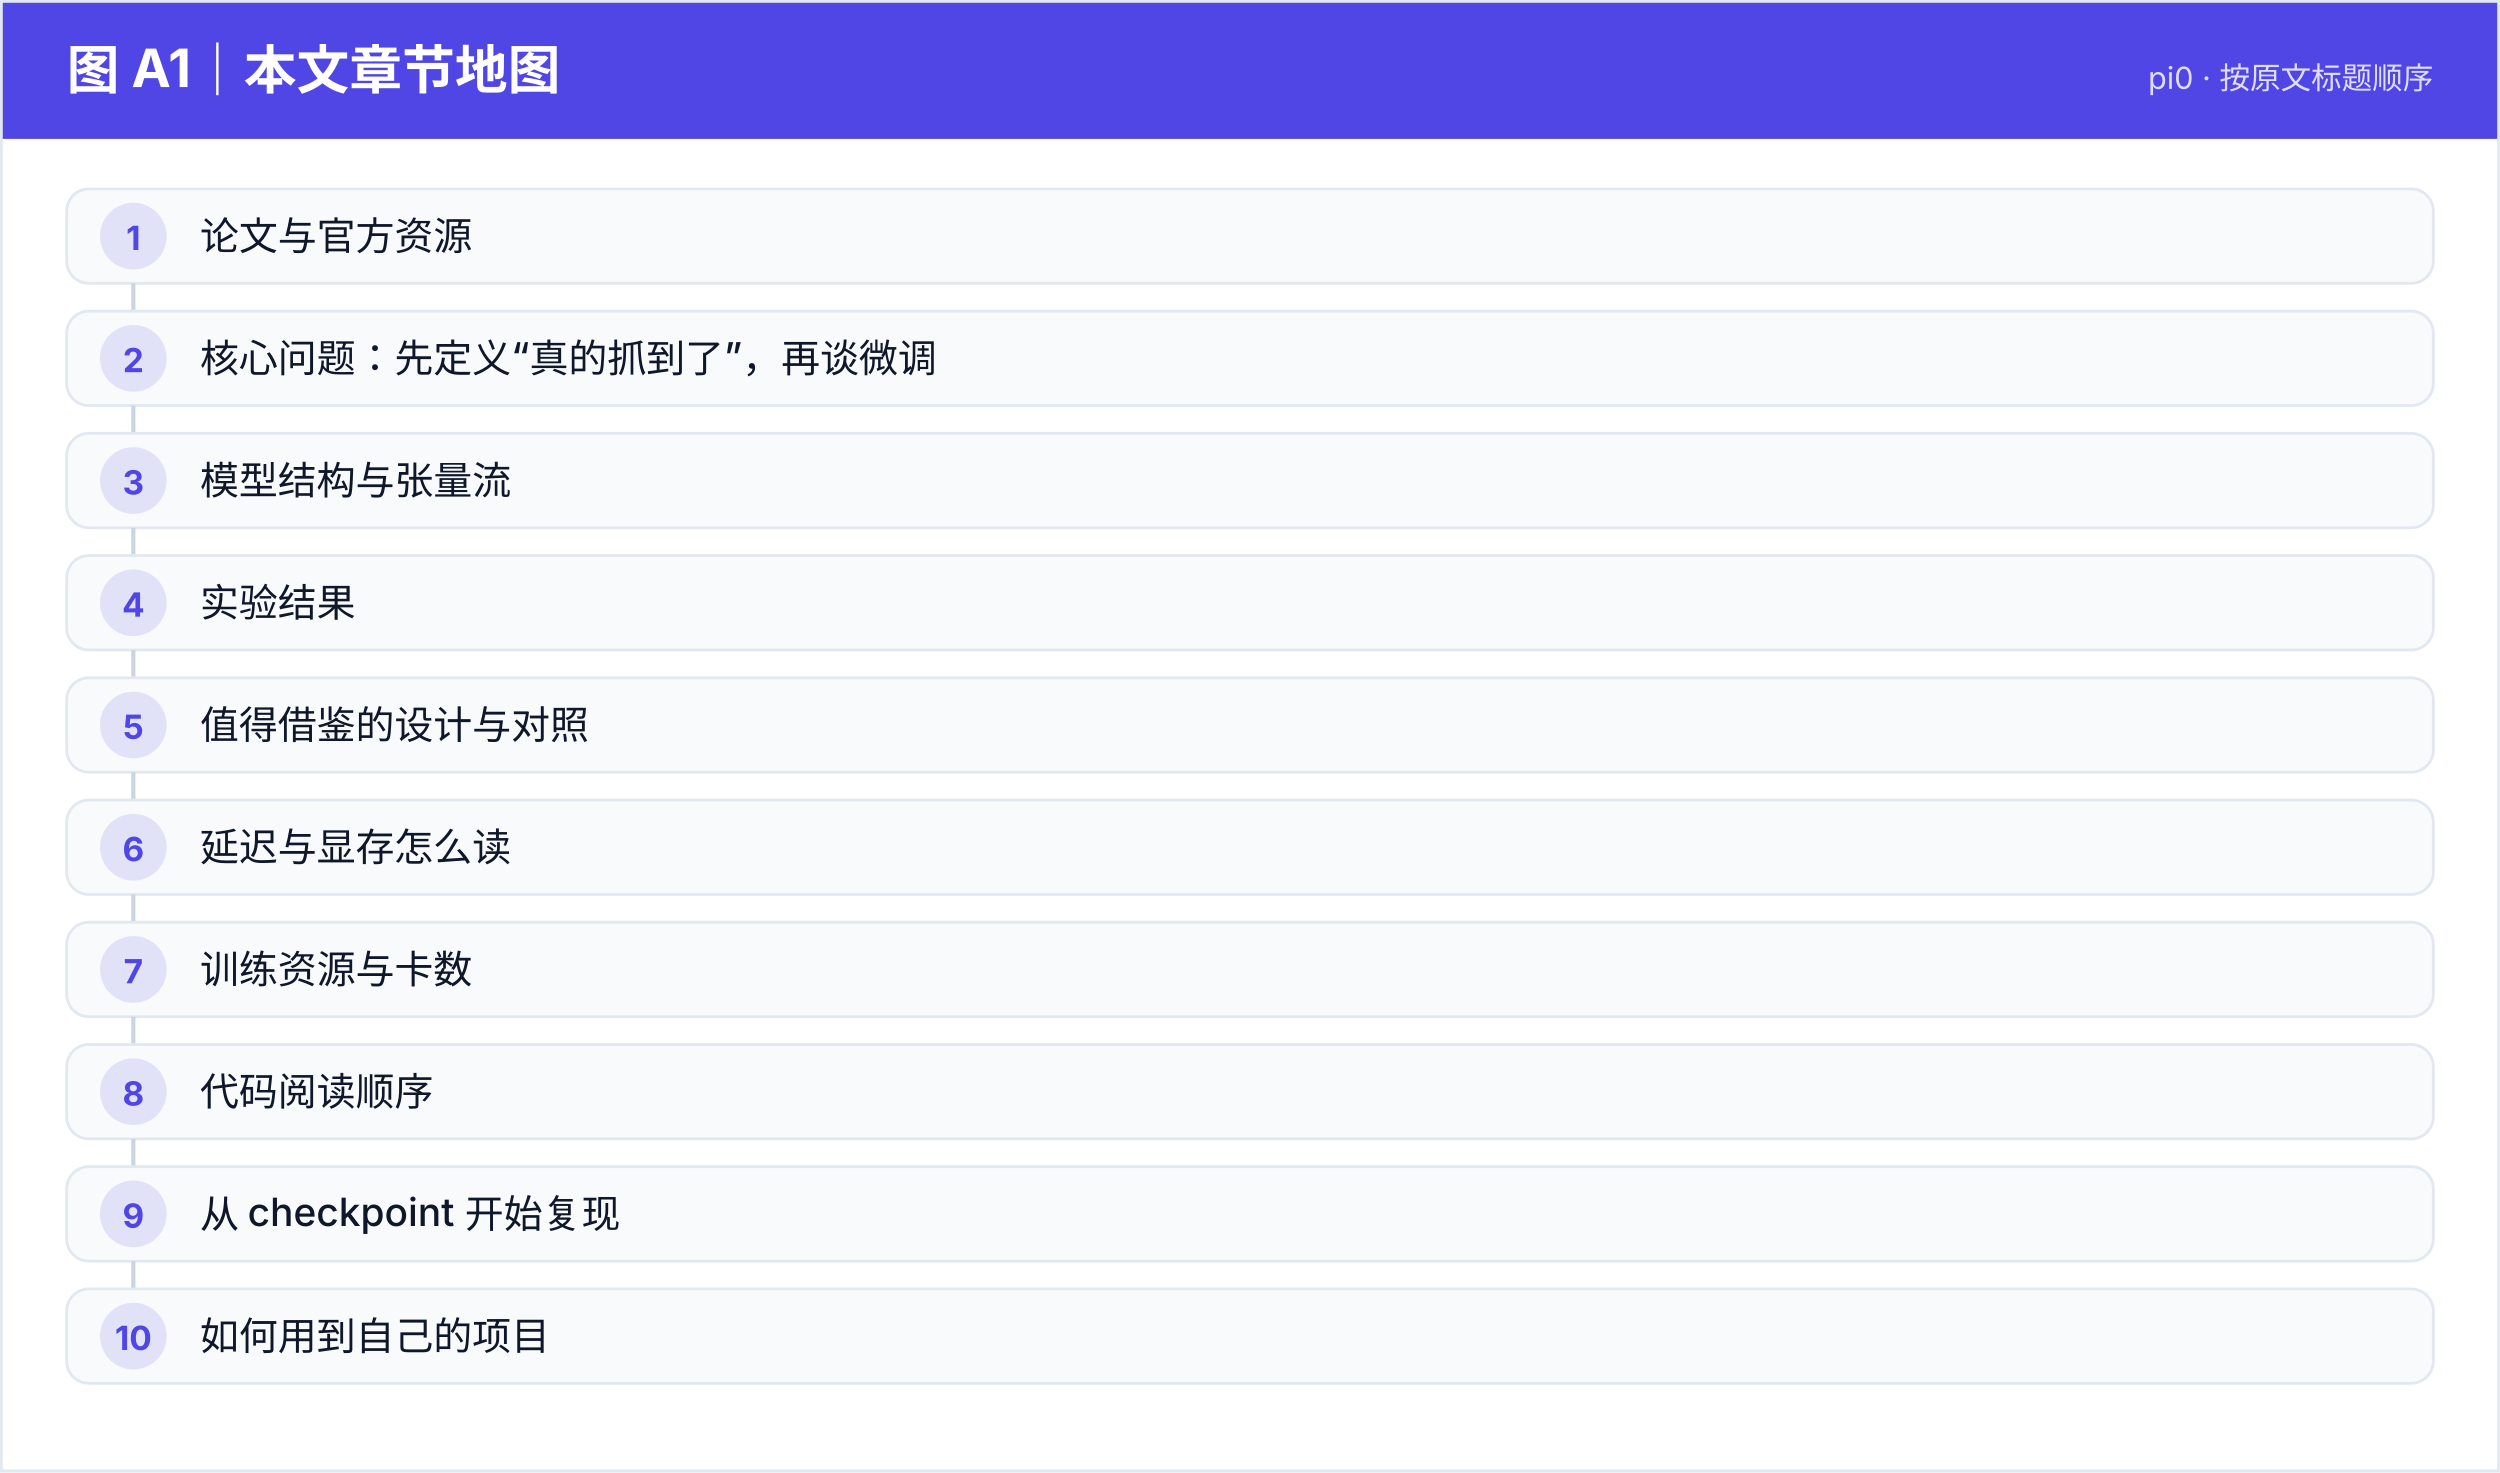
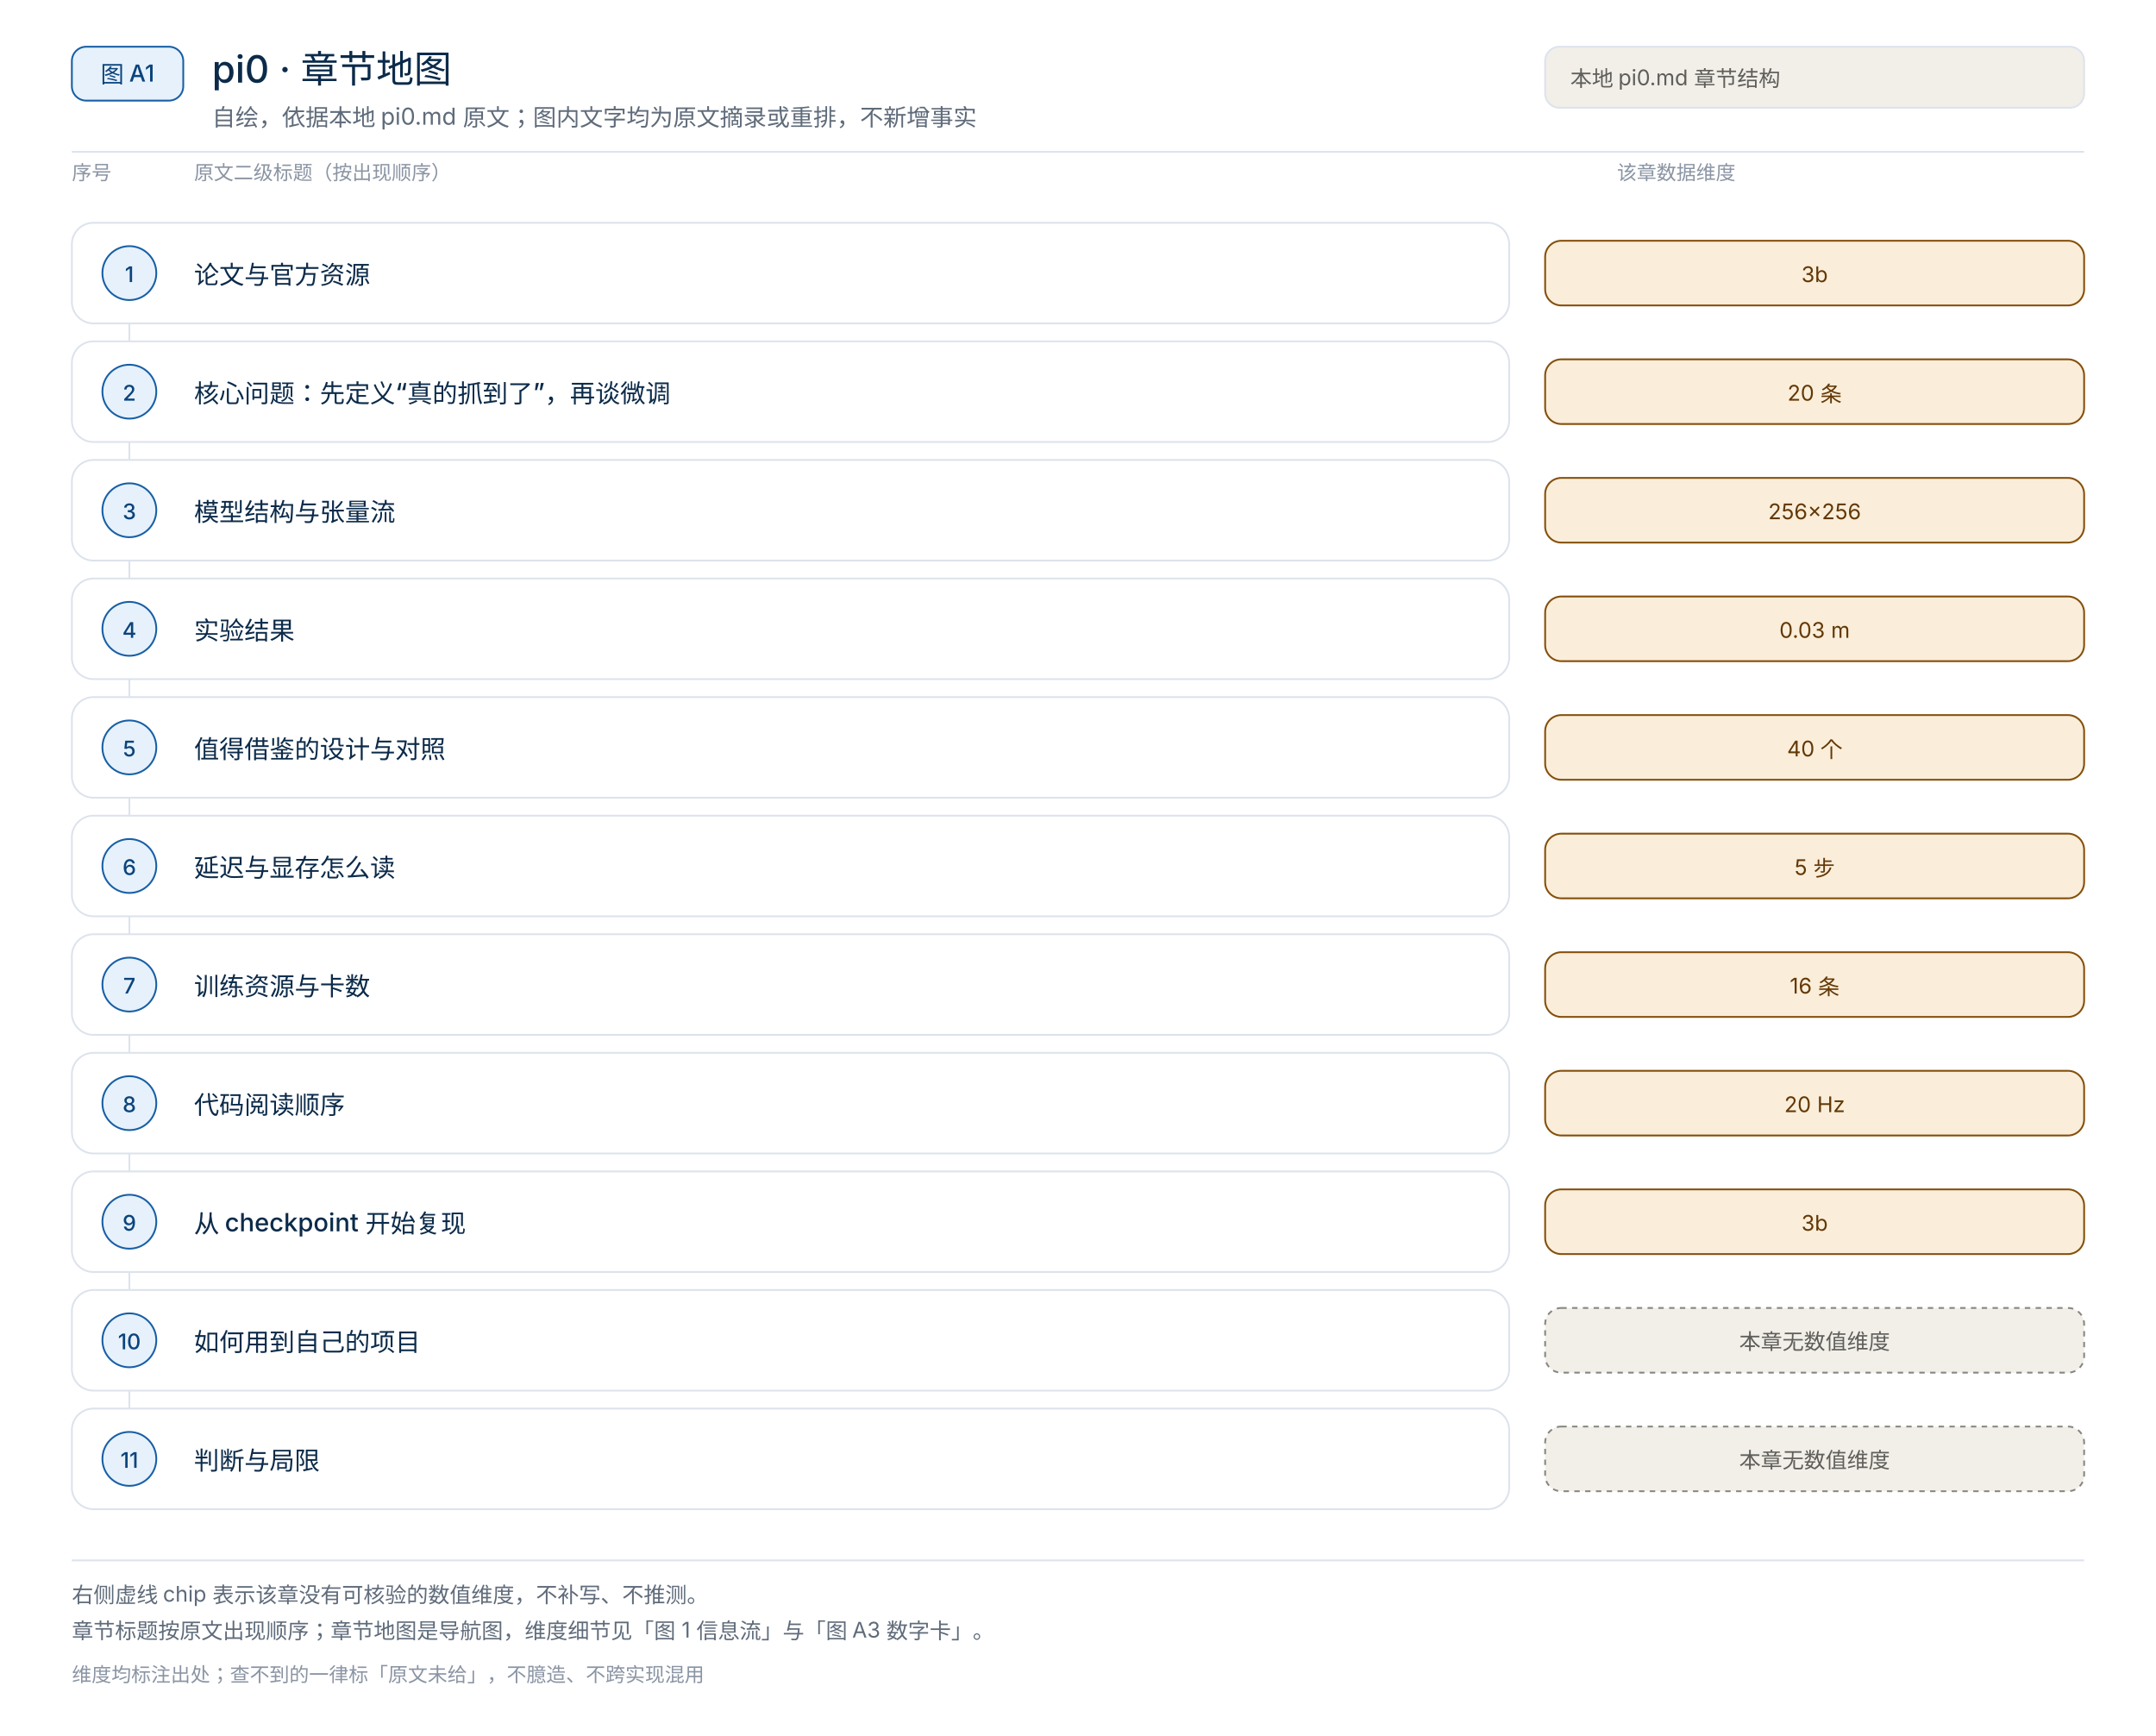
- <svg xmlns="http://www.w3.org/2000/svg" viewBox="0 0 900 530" width="900" height="530" font-family="PingFang SC, -apple-system, BlinkMacSystemFont, Microsoft YaHei, sans-serif">
-   <rect width="900" height="530" fill="#ffffff" />
-   <rect x="0" y="0" width="900" height="50" fill="#4f46e5" />
-   <text x="24" y="32" font-size="19" fill="#ffffff" font-weight="700" text-anchor="start">图 A1｜本文章节地图</text>
-   <text x="876" y="32" font-size="11" fill="#ffffff" font-weight="400" text-anchor="end" opacity="0.82">pi0 · 按原文标题顺序</text>
-   <rect x="24" y="68" width="852" height="34" rx="8" fill="#f8fafc" stroke="#e2e8f0" />
-   <circle cx="48" cy="85" r="12" fill="#4f46e5" opacity="0.14" />
-   <text x="48" y="90" font-size="12" fill="#4f46e5" font-weight="700" text-anchor="middle">1</text>
-   <text x="72" y="90" font-size="14" fill="#0f172a" font-weight="500" text-anchor="start">论文与官方资源</text>
-   <path d="M48 102 L48 112" stroke="#cbd5e1" stroke-width="1.5" />
-   <rect x="24" y="112" width="852" height="34" rx="8" fill="#f8fafc" stroke="#e2e8f0" />
-   <circle cx="48" cy="129" r="12" fill="#4f46e5" opacity="0.14" />
-   <text x="48" y="134" font-size="12" fill="#4f46e5" font-weight="700" text-anchor="middle">2</text>
-   <text x="72" y="134" font-size="14" fill="#0f172a" font-weight="500" text-anchor="start">核心问题：先定义“真的抓到了”，再谈微调</text>
-   <path d="M48 146 L48 156" stroke="#cbd5e1" stroke-width="1.5" />
-   <rect x="24" y="156" width="852" height="34" rx="8" fill="#f8fafc" stroke="#e2e8f0" />
-   <circle cx="48" cy="173" r="12" fill="#4f46e5" opacity="0.14" />
-   <text x="48" y="178" font-size="12" fill="#4f46e5" font-weight="700" text-anchor="middle">3</text>
-   <text x="72" y="178" font-size="14" fill="#0f172a" font-weight="500" text-anchor="start">模型结构与张量流</text>
-   <path d="M48 190 L48 200" stroke="#cbd5e1" stroke-width="1.5" />
-   <rect x="24" y="200" width="852" height="34" rx="8" fill="#f8fafc" stroke="#e2e8f0" />
-   <circle cx="48" cy="217" r="12" fill="#4f46e5" opacity="0.14" />
-   <text x="48" y="222" font-size="12" fill="#4f46e5" font-weight="700" text-anchor="middle">4</text>
-   <text x="72" y="222" font-size="14" fill="#0f172a" font-weight="500" text-anchor="start">实验结果</text>
-   <path d="M48 234 L48 244" stroke="#cbd5e1" stroke-width="1.5" />
-   <rect x="24" y="244" width="852" height="34" rx="8" fill="#f8fafc" stroke="#e2e8f0" />
-   <circle cx="48" cy="261" r="12" fill="#4f46e5" opacity="0.14" />
-   <text x="48" y="266" font-size="12" fill="#4f46e5" font-weight="700" text-anchor="middle">5</text>
-   <text x="72" y="266" font-size="14" fill="#0f172a" font-weight="500" text-anchor="start">值得借鉴的设计与对照</text>
-   <path d="M48 278 L48 288" stroke="#cbd5e1" stroke-width="1.5" />
-   <rect x="24" y="288" width="852" height="34" rx="8" fill="#f8fafc" stroke="#e2e8f0" />
-   <circle cx="48" cy="305" r="12" fill="#4f46e5" opacity="0.14" />
-   <text x="48" y="310" font-size="12" fill="#4f46e5" font-weight="700" text-anchor="middle">6</text>
-   <text x="72" y="310" font-size="14" fill="#0f172a" font-weight="500" text-anchor="start">延迟与显存怎么读</text>
-   <path d="M48 322 L48 332" stroke="#cbd5e1" stroke-width="1.5" />
-   <rect x="24" y="332" width="852" height="34" rx="8" fill="#f8fafc" stroke="#e2e8f0" />
-   <circle cx="48" cy="349" r="12" fill="#4f46e5" opacity="0.14" />
-   <text x="48" y="354" font-size="12" fill="#4f46e5" font-weight="700" text-anchor="middle">7</text>
-   <text x="72" y="354" font-size="14" fill="#0f172a" font-weight="500" text-anchor="start">训练资源与卡数</text>
-   <path d="M48 366 L48 376" stroke="#cbd5e1" stroke-width="1.5" />
-   <rect x="24" y="376" width="852" height="34" rx="8" fill="#f8fafc" stroke="#e2e8f0" />
-   <circle cx="48" cy="393" r="12" fill="#4f46e5" opacity="0.14" />
-   <text x="48" y="398" font-size="12" fill="#4f46e5" font-weight="700" text-anchor="middle">8</text>
-   <text x="72" y="398" font-size="14" fill="#0f172a" font-weight="500" text-anchor="start">代码阅读顺序</text>
-   <path d="M48 410 L48 420" stroke="#cbd5e1" stroke-width="1.5" />
-   <rect x="24" y="420" width="852" height="34" rx="8" fill="#f8fafc" stroke="#e2e8f0" />
-   <circle cx="48" cy="437" r="12" fill="#4f46e5" opacity="0.14" />
-   <text x="48" y="442" font-size="12" fill="#4f46e5" font-weight="700" text-anchor="middle">9</text>
-   <text x="72" y="442" font-size="14" fill="#0f172a" font-weight="500" text-anchor="start">从 checkpoint 开始复现</text>
-   <path d="M48 454 L48 464" stroke="#cbd5e1" stroke-width="1.5" />
-   <rect x="24" y="464" width="852" height="34" rx="8" fill="#f8fafc" stroke="#e2e8f0" />
-   <circle cx="48" cy="481" r="12" fill="#4f46e5" opacity="0.14" />
-   <text x="48" y="486" font-size="12" fill="#4f46e5" font-weight="700" text-anchor="middle">10</text>
-   <text x="72" y="486" font-size="14" fill="#0f172a" font-weight="500" text-anchor="start">如何用到自己的项目</text>
-   <rect x="0.5" y="0.5" width="899" height="529" fill="none" stroke="#e2e8f0" />
+ <svg xmlns="http://www.w3.org/2000/svg" width="1200" height="966" viewBox="0 0 1200 966" role="img">
+   <defs>
+     <marker id="arrow" viewBox="0 0 10 10" refX="8" refY="5" markerWidth="6" markerHeight="6" orient="auto-start-reverse">
+       <path d="M2 1L8 5L2 9" fill="none" stroke="#185FA5" stroke-width="1.6" stroke-linecap="round" stroke-linejoin="round" />
+     </marker>
+   </defs>
+   <rect x="0" y="0" width="1200" height="966" rx="0" fill="#FFFFFF" stroke="#FFFFFF" stroke-width="1" />
+   <text x="118" y="46" font-family="-apple-system,BlinkMacSystemFont,'PingFang SC','Microsoft YaHei',sans-serif" font-size="21" font-weight="500" fill="#0C2B4A" text-anchor="start">pi0 · 章节地图</text>
+   <text x="118" y="70" font-family="-apple-system,BlinkMacSystemFont,'PingFang SC','Microsoft YaHei',sans-serif" font-size="13" font-weight="400" fill="#5F6B7A" text-anchor="start">自绘，依据本地 pi0.md 原文；图内文字均为原文摘录或重排，不新增事实</text>
+   <rect x="40" y="84" width="1120" height="1" rx="0" fill="#DDE3EC" stroke="#DDE3EC" stroke-width="0" />
+   <rect x="860" y="26" width="300" height="34" rx="8" fill="#F1EFE8" stroke="#DDE3EC" stroke-width="1" />
+   <text x="874" y="48" font-family="-apple-system,BlinkMacSystemFont,'PingFang SC','Microsoft YaHei',sans-serif" font-size="12" font-weight="400" fill="#5F5E5A" text-anchor="start">本地 pi0.md 章节结构</text>
+   <rect x="40" y="26" width="62" height="30" rx="8" fill="#E6F1FB" stroke="#185FA5" stroke-width="1" />
+   <text x="71" y="46" font-family="-apple-system,BlinkMacSystemFont,'PingFang SC','Microsoft YaHei',sans-serif" font-size="13" font-weight="500" fill="#0C447C" text-anchor="middle">图 A1</text>
+   <text x="40" y="100" font-family="-apple-system,BlinkMacSystemFont,'PingFang SC','Microsoft YaHei',sans-serif" font-size="11" font-weight="400" fill="#8A94A3" text-anchor="start">序号</text>
+   <text x="108" y="100" font-family="-apple-system,BlinkMacSystemFont,'PingFang SC','Microsoft YaHei',sans-serif" font-size="11" font-weight="400" fill="#8A94A3" text-anchor="start">原文二级标题（按出现顺序）</text>
+   <text x="900" y="100" font-family="-apple-system,BlinkMacSystemFont,'PingFang SC','Microsoft YaHei',sans-serif" font-size="11" font-weight="400" fill="#8A94A3" text-anchor="start">该章数据维度</text>
+   <rect x="40" y="124" width="800" height="56" rx="12" fill="#FFFFFF" stroke="#DDE3EC" stroke-width="1" />
+   <circle cx="72" cy="152" r="15" fill="#E6F1FB" stroke="#185FA5" stroke-width="1" />
+   <text x="72" y="157" font-family="-apple-system,BlinkMacSystemFont,'PingFang SC','Microsoft YaHei',sans-serif" font-size="12" font-weight="500" fill="#0C447C" text-anchor="middle">1</text>
+   <text x="108" y="158" font-family="-apple-system,BlinkMacSystemFont,'PingFang SC','Microsoft YaHei',sans-serif" font-size="14" font-weight="500" fill="#0C2B4A" text-anchor="start">论文与官方资源</text>
+   <rect x="860" y="134" width="300" height="36" rx="9" fill="#FAEEDA" stroke="#854F0B" stroke-width="1" />
+   <text x="1010" y="157" font-family="-apple-system,BlinkMacSystemFont,'PingFang SC','Microsoft YaHei',sans-serif" font-size="12" font-weight="400" fill="#633806" text-anchor="middle">3b</text>
+   <path d="M72 180 L72 190" fill="none" stroke="#DDE3EC" stroke-width="1" />
+   <rect x="40" y="190" width="800" height="56" rx="12" fill="#FFFFFF" stroke="#DDE3EC" stroke-width="1" />
+   <circle cx="72" cy="218" r="15" fill="#E6F1FB" stroke="#185FA5" stroke-width="1" />
+   <text x="72" y="223" font-family="-apple-system,BlinkMacSystemFont,'PingFang SC','Microsoft YaHei',sans-serif" font-size="12" font-weight="500" fill="#0C447C" text-anchor="middle">2</text>
+   <text x="108" y="224" font-family="-apple-system,BlinkMacSystemFont,'PingFang SC','Microsoft YaHei',sans-serif" font-size="14" font-weight="500" fill="#0C2B4A" text-anchor="start">核心问题：先定义“真的抓到了”，再谈微调</text>
+   <rect x="860" y="200" width="300" height="36" rx="9" fill="#FAEEDA" stroke="#854F0B" stroke-width="1" />
+   <text x="1010" y="223" font-family="-apple-system,BlinkMacSystemFont,'PingFang SC','Microsoft YaHei',sans-serif" font-size="12" font-weight="400" fill="#633806" text-anchor="middle">20 条</text>
+   <path d="M72 246 L72 256" fill="none" stroke="#DDE3EC" stroke-width="1" />
+   <rect x="40" y="256" width="800" height="56" rx="12" fill="#FFFFFF" stroke="#DDE3EC" stroke-width="1" />
+   <circle cx="72" cy="284" r="15" fill="#E6F1FB" stroke="#185FA5" stroke-width="1" />
+   <text x="72" y="289" font-family="-apple-system,BlinkMacSystemFont,'PingFang SC','Microsoft YaHei',sans-serif" font-size="12" font-weight="500" fill="#0C447C" text-anchor="middle">3</text>
+   <text x="108" y="290" font-family="-apple-system,BlinkMacSystemFont,'PingFang SC','Microsoft YaHei',sans-serif" font-size="14" font-weight="500" fill="#0C2B4A" text-anchor="start">模型结构与张量流</text>
+   <rect x="860" y="266" width="300" height="36" rx="9" fill="#FAEEDA" stroke="#854F0B" stroke-width="1" />
+   <text x="1010" y="289" font-family="-apple-system,BlinkMacSystemFont,'PingFang SC','Microsoft YaHei',sans-serif" font-size="12" font-weight="400" fill="#633806" text-anchor="middle">256×256</text>
+   <path d="M72 312 L72 322" fill="none" stroke="#DDE3EC" stroke-width="1" />
+   <rect x="40" y="322" width="800" height="56" rx="12" fill="#FFFFFF" stroke="#DDE3EC" stroke-width="1" />
+   <circle cx="72" cy="350" r="15" fill="#E6F1FB" stroke="#185FA5" stroke-width="1" />
+   <text x="72" y="355" font-family="-apple-system,BlinkMacSystemFont,'PingFang SC','Microsoft YaHei',sans-serif" font-size="12" font-weight="500" fill="#0C447C" text-anchor="middle">4</text>
+   <text x="108" y="356" font-family="-apple-system,BlinkMacSystemFont,'PingFang SC','Microsoft YaHei',sans-serif" font-size="14" font-weight="500" fill="#0C2B4A" text-anchor="start">实验结果</text>
+   <rect x="860" y="332" width="300" height="36" rx="9" fill="#FAEEDA" stroke="#854F0B" stroke-width="1" />
+   <text x="1010" y="355" font-family="-apple-system,BlinkMacSystemFont,'PingFang SC','Microsoft YaHei',sans-serif" font-size="12" font-weight="400" fill="#633806" text-anchor="middle">0.03 m</text>
+   <path d="M72 378 L72 388" fill="none" stroke="#DDE3EC" stroke-width="1" />
+   <rect x="40" y="388" width="800" height="56" rx="12" fill="#FFFFFF" stroke="#DDE3EC" stroke-width="1" />
+   <circle cx="72" cy="416" r="15" fill="#E6F1FB" stroke="#185FA5" stroke-width="1" />
+   <text x="72" y="421" font-family="-apple-system,BlinkMacSystemFont,'PingFang SC','Microsoft YaHei',sans-serif" font-size="12" font-weight="500" fill="#0C447C" text-anchor="middle">5</text>
+   <text x="108" y="422" font-family="-apple-system,BlinkMacSystemFont,'PingFang SC','Microsoft YaHei',sans-serif" font-size="14" font-weight="500" fill="#0C2B4A" text-anchor="start">值得借鉴的设计与对照</text>
+   <rect x="860" y="398" width="300" height="36" rx="9" fill="#FAEEDA" stroke="#854F0B" stroke-width="1" />
+   <text x="1010" y="421" font-family="-apple-system,BlinkMacSystemFont,'PingFang SC','Microsoft YaHei',sans-serif" font-size="12" font-weight="400" fill="#633806" text-anchor="middle">40 个</text>
+   <path d="M72 444 L72 454" fill="none" stroke="#DDE3EC" stroke-width="1" />
+   <rect x="40" y="454" width="800" height="56" rx="12" fill="#FFFFFF" stroke="#DDE3EC" stroke-width="1" />
+   <circle cx="72" cy="482" r="15" fill="#E6F1FB" stroke="#185FA5" stroke-width="1" />
+   <text x="72" y="487" font-family="-apple-system,BlinkMacSystemFont,'PingFang SC','Microsoft YaHei',sans-serif" font-size="12" font-weight="500" fill="#0C447C" text-anchor="middle">6</text>
+   <text x="108" y="488" font-family="-apple-system,BlinkMacSystemFont,'PingFang SC','Microsoft YaHei',sans-serif" font-size="14" font-weight="500" fill="#0C2B4A" text-anchor="start">延迟与显存怎么读</text>
+   <rect x="860" y="464" width="300" height="36" rx="9" fill="#FAEEDA" stroke="#854F0B" stroke-width="1" />
+   <text x="1010" y="487" font-family="-apple-system,BlinkMacSystemFont,'PingFang SC','Microsoft YaHei',sans-serif" font-size="12" font-weight="400" fill="#633806" text-anchor="middle">5 步</text>
+   <path d="M72 510 L72 520" fill="none" stroke="#DDE3EC" stroke-width="1" />
+   <rect x="40" y="520" width="800" height="56" rx="12" fill="#FFFFFF" stroke="#DDE3EC" stroke-width="1" />
+   <circle cx="72" cy="548" r="15" fill="#E6F1FB" stroke="#185FA5" stroke-width="1" />
+   <text x="72" y="553" font-family="-apple-system,BlinkMacSystemFont,'PingFang SC','Microsoft YaHei',sans-serif" font-size="12" font-weight="500" fill="#0C447C" text-anchor="middle">7</text>
+   <text x="108" y="554" font-family="-apple-system,BlinkMacSystemFont,'PingFang SC','Microsoft YaHei',sans-serif" font-size="14" font-weight="500" fill="#0C2B4A" text-anchor="start">训练资源与卡数</text>
+   <rect x="860" y="530" width="300" height="36" rx="9" fill="#FAEEDA" stroke="#854F0B" stroke-width="1" />
+   <text x="1010" y="553" font-family="-apple-system,BlinkMacSystemFont,'PingFang SC','Microsoft YaHei',sans-serif" font-size="12" font-weight="400" fill="#633806" text-anchor="middle">16 条</text>
+   <path d="M72 576 L72 586" fill="none" stroke="#DDE3EC" stroke-width="1" />
+   <rect x="40" y="586" width="800" height="56" rx="12" fill="#FFFFFF" stroke="#DDE3EC" stroke-width="1" />
+   <circle cx="72" cy="614" r="15" fill="#E6F1FB" stroke="#185FA5" stroke-width="1" />
+   <text x="72" y="619" font-family="-apple-system,BlinkMacSystemFont,'PingFang SC','Microsoft YaHei',sans-serif" font-size="12" font-weight="500" fill="#0C447C" text-anchor="middle">8</text>
+   <text x="108" y="620" font-family="-apple-system,BlinkMacSystemFont,'PingFang SC','Microsoft YaHei',sans-serif" font-size="14" font-weight="500" fill="#0C2B4A" text-anchor="start">代码阅读顺序</text>
+   <rect x="860" y="596" width="300" height="36" rx="9" fill="#FAEEDA" stroke="#854F0B" stroke-width="1" />
+   <text x="1010" y="619" font-family="-apple-system,BlinkMacSystemFont,'PingFang SC','Microsoft YaHei',sans-serif" font-size="12" font-weight="400" fill="#633806" text-anchor="middle">20 Hz</text>
+   <path d="M72 642 L72 652" fill="none" stroke="#DDE3EC" stroke-width="1" />
+   <rect x="40" y="652" width="800" height="56" rx="12" fill="#FFFFFF" stroke="#DDE3EC" stroke-width="1" />
+   <circle cx="72" cy="680" r="15" fill="#E6F1FB" stroke="#185FA5" stroke-width="1" />
+   <text x="72" y="685" font-family="-apple-system,BlinkMacSystemFont,'PingFang SC','Microsoft YaHei',sans-serif" font-size="12" font-weight="500" fill="#0C447C" text-anchor="middle">9</text>
+   <text x="108" y="686" font-family="-apple-system,BlinkMacSystemFont,'PingFang SC','Microsoft YaHei',sans-serif" font-size="14" font-weight="500" fill="#0C2B4A" text-anchor="start">从 checkpoint 开始复现</text>
+   <rect x="860" y="662" width="300" height="36" rx="9" fill="#FAEEDA" stroke="#854F0B" stroke-width="1" />
+   <text x="1010" y="685" font-family="-apple-system,BlinkMacSystemFont,'PingFang SC','Microsoft YaHei',sans-serif" font-size="12" font-weight="400" fill="#633806" text-anchor="middle">3b</text>
+   <path d="M72 708 L72 718" fill="none" stroke="#DDE3EC" stroke-width="1" />
+   <rect x="40" y="718" width="800" height="56" rx="12" fill="#FFFFFF" stroke="#DDE3EC" stroke-width="1" />
+   <circle cx="72" cy="746" r="15" fill="#E6F1FB" stroke="#185FA5" stroke-width="1" />
+   <text x="72" y="751" font-family="-apple-system,BlinkMacSystemFont,'PingFang SC','Microsoft YaHei',sans-serif" font-size="12" font-weight="500" fill="#0C447C" text-anchor="middle">10</text>
+   <text x="108" y="752" font-family="-apple-system,BlinkMacSystemFont,'PingFang SC','Microsoft YaHei',sans-serif" font-size="14" font-weight="500" fill="#0C2B4A" text-anchor="start">如何用到自己的项目</text>
+   <rect x="860" y="728" width="300" height="36" rx="9" fill="#F1EFE8" stroke="#888780" stroke-width="1" stroke-dasharray="3 3" />
+   <text x="1010" y="751" font-family="-apple-system,BlinkMacSystemFont,'PingFang SC','Microsoft YaHei',sans-serif" font-size="12" font-weight="400" fill="#5F5E5A" text-anchor="middle">本章无数值维度</text>
+   <path d="M72 774 L72 784" fill="none" stroke="#DDE3EC" stroke-width="1" />
+   <rect x="40" y="784" width="800" height="56" rx="12" fill="#FFFFFF" stroke="#DDE3EC" stroke-width="1" />
+   <circle cx="72" cy="812" r="15" fill="#E6F1FB" stroke="#185FA5" stroke-width="1" />
+   <text x="72" y="817" font-family="-apple-system,BlinkMacSystemFont,'PingFang SC','Microsoft YaHei',sans-serif" font-size="12" font-weight="500" fill="#0C447C" text-anchor="middle">11</text>
+   <text x="108" y="818" font-family="-apple-system,BlinkMacSystemFont,'PingFang SC','Microsoft YaHei',sans-serif" font-size="14" font-weight="500" fill="#0C2B4A" text-anchor="start">判断与局限</text>
+   <rect x="860" y="794" width="300" height="36" rx="9" fill="#F1EFE8" stroke="#888780" stroke-width="1" stroke-dasharray="3 3" />
+   <text x="1010" y="817" font-family="-apple-system,BlinkMacSystemFont,'PingFang SC','Microsoft YaHei',sans-serif" font-size="12" font-weight="400" fill="#5F5E5A" text-anchor="middle">本章无数值维度</text>
+   <rect x="40" y="868" width="1120" height="1" rx="0" fill="#DDE3EC" stroke="#DDE3EC" stroke-width="0" />
+   <text x="40" y="892" font-family="-apple-system,BlinkMacSystemFont,'PingFang SC','Microsoft YaHei',sans-serif" font-size="12" font-weight="400" fill="#5F6B7A" text-anchor="start">右侧虚线 chip 表示该章没有可核验的数值维度，不补写、不推测。</text>
+   <text x="40" y="912" font-family="-apple-system,BlinkMacSystemFont,'PingFang SC','Microsoft YaHei',sans-serif" font-size="12" font-weight="400" fill="#5F6B7A" text-anchor="start">章节标题按原文出现顺序；章节地图是导航图，维度细节见「图 1 信息流」与「图 A3 数字卡」。</text>
+   <text x="40" y="936" font-family="-apple-system,BlinkMacSystemFont,'PingFang SC','Microsoft YaHei',sans-serif" font-size="11" font-weight="400" fill="#8A94A3" text-anchor="start">维度均标注出处；查不到的一律标「原文未给」，不臆造、不跨实现混用</text>
</svg>
